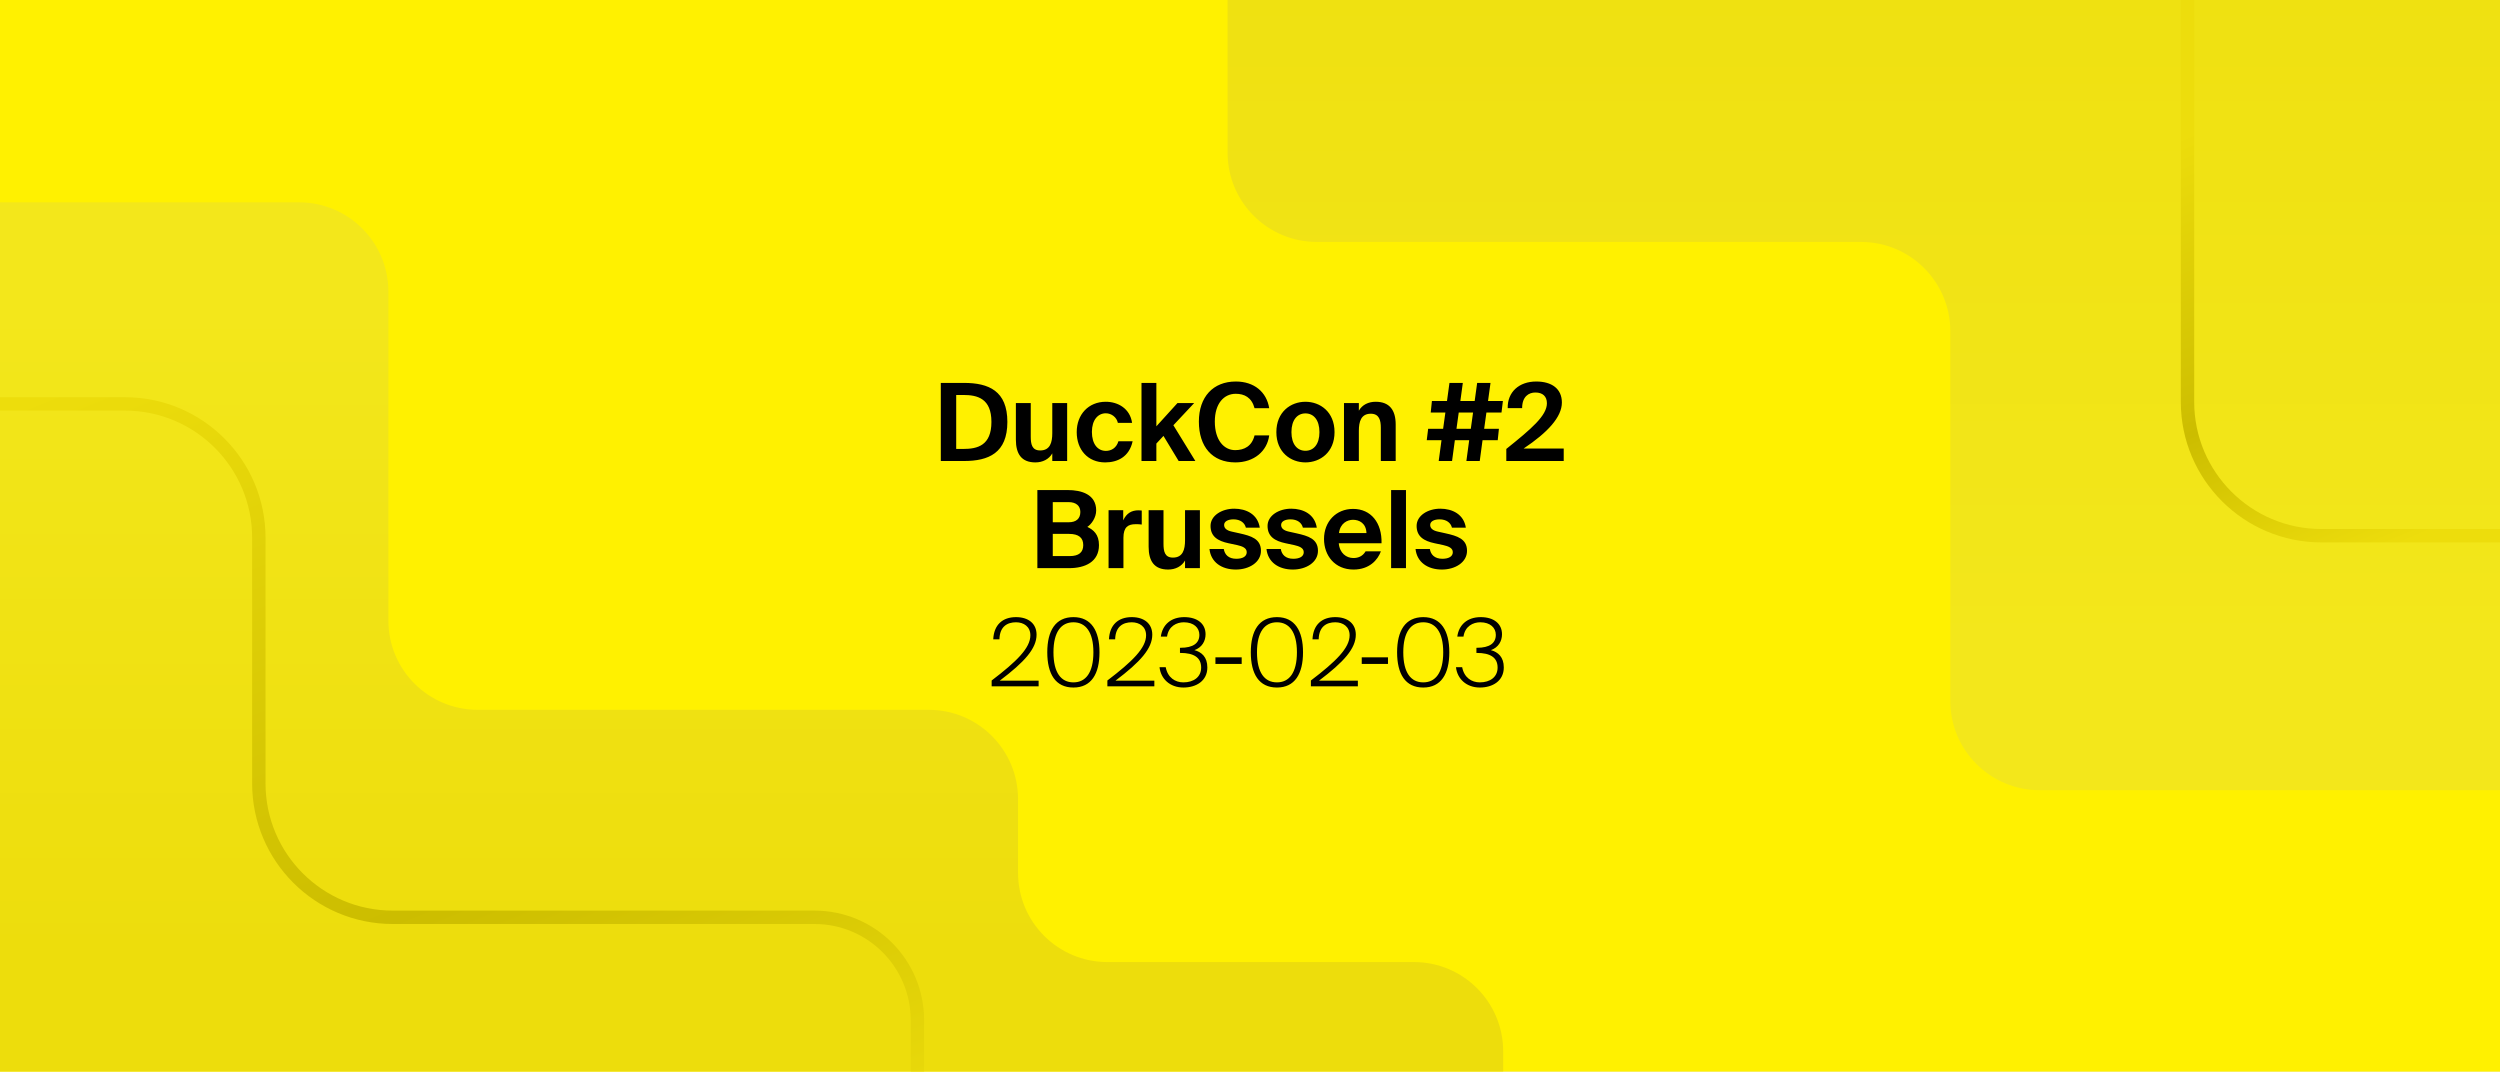
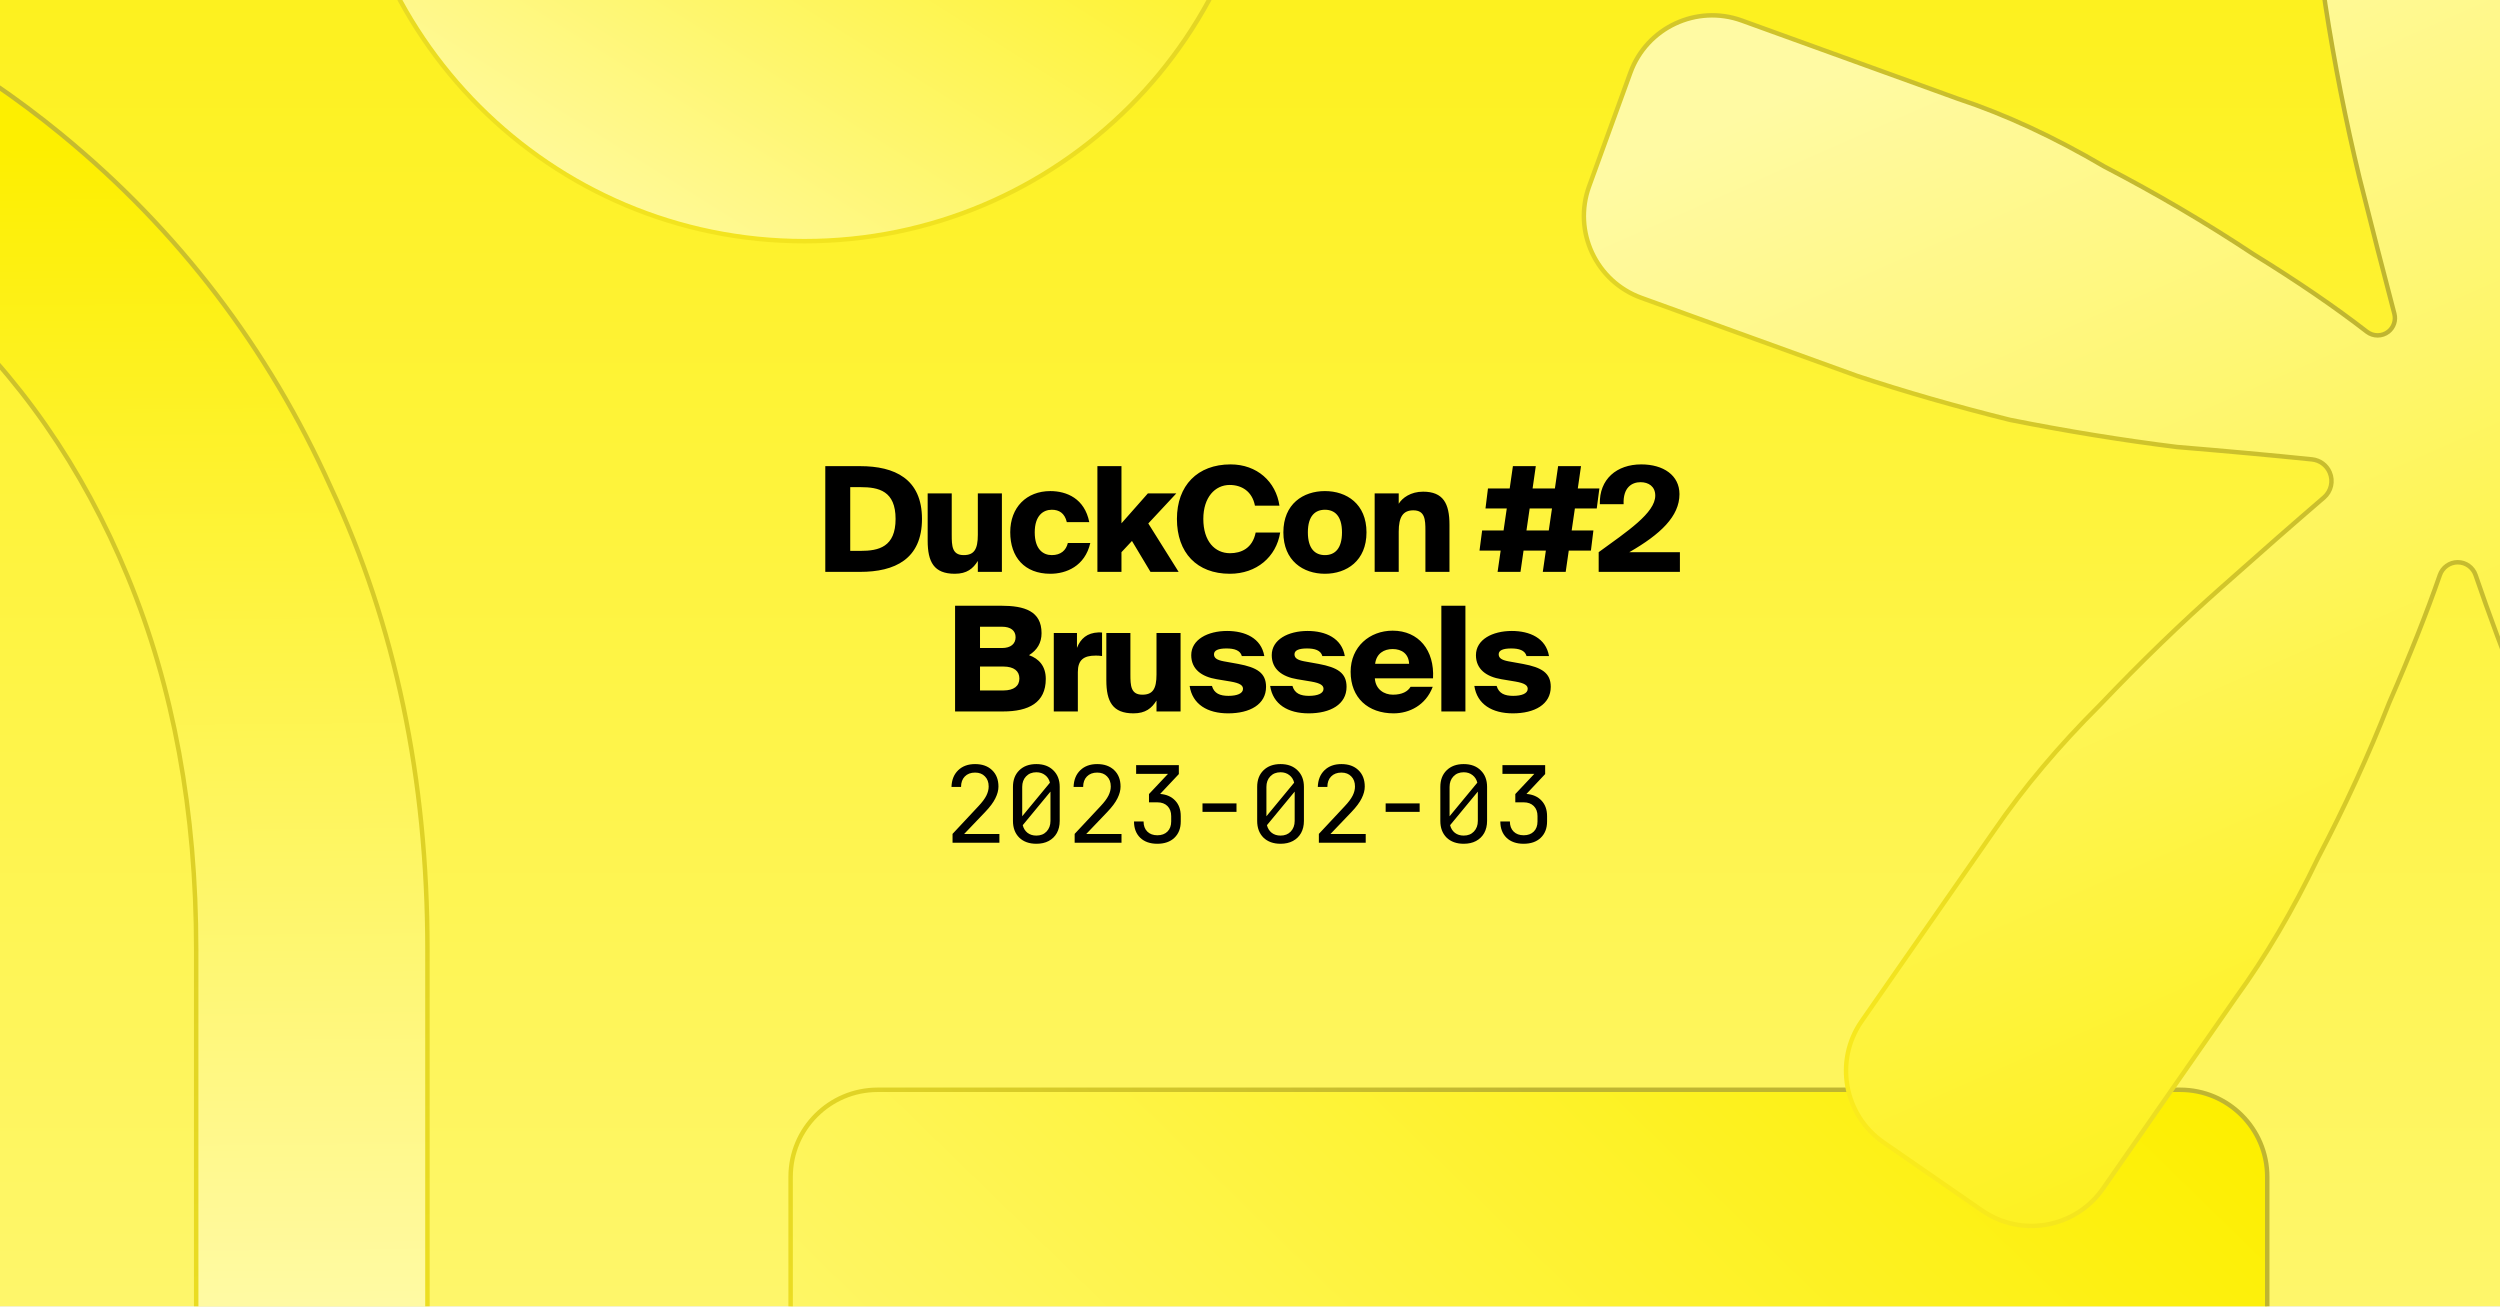
- <svg xmlns="http://www.w3.org/2000/svg" width="560" height="240" fill="none" viewBox="0 0 560 240">
-   <g clip-path="url(#clip0_4723_16588)">
-     <rect width="560" height="240" fill="#FFF100" />
-     <g clip-path="url(#clip1_4723_16588)">
-       <rect width="560" height="240" fill="#FFF100" />
-       <path fill="url(#paint0_linear_4723_16588)" d="M294.978 54.196L416.868 54.196C427.914 54.196 436.868 63.15 436.868 74.196L436.868 157C436.868 168.046 445.822 177 456.868 177L583.619 177C594.665 177 603.619 168.046 603.619 157L603.619 -13.954C603.619 -24.999 594.665 -33.954 583.619 -33.954L294.978 -33.954C283.932 -33.954 274.978 -25 274.978 -13.954L274.978 34.196C274.978 45.242 283.932 54.196 294.978 54.196Z" />
-       <path fill="url(#paint1_linear_4723_16588)" d="M-55.501 45.325L66.999 45.325C78.045 45.325 86.999 54.28 86.999 65.326L86.999 139C86.999 150.046 95.954 159 106.999 159L208.041 159C219.087 159 228.041 167.954 228.041 179L228.041 195.5C228.041 206.546 236.996 215.5 248.041 215.5L316.711 215.5C327.757 215.5 336.711 224.454 336.711 235.5L336.711 268.827C336.711 279.873 327.757 288.827 316.711 288.827L-55.501 288.827C-66.546 288.827 -75.501 279.873 -75.501 268.827L-75.501 65.326C-75.501 54.28 -66.546 45.325 -55.501 45.325Z" />
-       <path stroke="url(#paint2_linear_4723_16588)" stroke-linecap="round" stroke-linejoin="round" stroke-width="3" d="M205.5 388.986L205.5 228.531C205.5 215.798 195.178 205.476 182.445 205.476V205.476L87.978 205.476C71.409 205.476 57.978 192.045 57.978 175.476L57.978 120.476C57.978 103.908 44.546 90.476 27.978 90.476L-100.5 90.476" />
-       <path stroke="url(#paint3_linear_4723_16588)" stroke-linecap="round" stroke-linejoin="round" stroke-width="3" d="M490 -95L490 90C490 106.569 503.431 120 520 120L668 120" />
-     </g>
-     <path fill="#000" d="M222.079 94.507C222.079 89.271 218.967 88.475 215.782 88.475H214.189V100.563H215.782C218.967 100.563 222.079 99.791 222.079 94.507ZM210.739 85.773H215.927C221.476 85.773 225.65 87.558 225.65 94.507C225.65 101.456 221.476 103.266 215.927 103.266H210.739V85.773ZM235.712 103.266V101.553C234.964 102.88 233.541 103.579 231.924 103.579C228.812 103.579 227.557 101.673 227.557 98.488V90.285H230.887V97.764C230.887 99.502 231.152 100.901 233.01 100.901C235.23 100.901 235.712 99.091 235.712 97.041V90.285H239.042V103.266H235.712ZM247.699 89.995C250.425 89.995 253.127 91.515 253.586 94.724H250.401C250.136 93.47 248.977 92.577 247.699 92.577C245.961 92.577 244.586 94.049 244.586 96.751C244.586 99.478 245.889 100.998 247.723 100.998C248.881 100.998 250.063 100.394 250.522 98.85H253.707C252.934 102.397 250.256 103.579 247.554 103.579C243.669 103.579 241.184 100.732 241.184 96.799C241.184 92.842 243.814 89.995 247.699 89.995ZM255.695 85.773H259.025V95.496L263.754 90.285H267.494L262.837 95.255L267.759 103.266H264.019L260.617 97.644L259.025 99.357V103.266H255.695V85.773ZM281.022 97.523H284.303C283.845 101.07 280.901 103.579 276.727 103.579C271.515 103.579 268.548 100.032 268.548 94.435C268.548 88.909 271.733 85.459 276.824 85.459C280.925 85.459 283.724 87.799 284.303 91.443H281.022C280.37 89.006 278.73 88.21 276.799 88.21C274.169 88.21 272.119 90.381 272.119 94.435C272.119 98.609 274.169 100.829 276.679 100.829C278.754 100.829 280.443 99.912 281.022 97.523ZM292.42 92.601C290.586 92.601 289.283 94.073 289.283 96.799C289.283 99.526 290.586 100.973 292.42 100.973C294.254 100.973 295.557 99.526 295.557 96.799C295.557 94.073 294.254 92.601 292.42 92.601ZM292.42 103.579C289.139 103.579 285.905 101.335 285.905 96.799C285.905 92.239 289.139 89.995 292.42 89.995C295.701 89.995 298.935 92.239 298.935 96.799C298.935 101.335 295.701 103.579 292.42 103.579ZM304.383 90.285V91.998C305.131 90.671 306.53 89.995 308.147 89.995C311.259 89.995 312.634 91.877 312.634 95.086V103.266H309.305V95.81C309.305 94.145 308.943 92.673 307.061 92.673C304.865 92.673 304.383 94.459 304.383 96.51V103.266H301.053V90.285H304.383ZM320.748 89.826H324.126L324.681 85.773H327.673L327.118 89.826H330.327L330.882 85.773H333.874L333.319 89.826H336.649L336.335 92.408H332.957L332.451 96.051H335.756L335.491 98.609H332.089L331.461 103.266H328.469L329.097 98.609H325.888L325.26 103.266H322.269L322.896 98.609H319.59L319.904 96.051H323.258L323.764 92.408H320.483L320.748 89.826ZM326.756 92.408L326.25 96.051H329.459L329.965 92.408H326.756ZM344.119 85.459C347.618 85.459 349.862 87.1 349.862 90.164C349.862 93.421 346.677 96.872 341.296 100.467H350.272V103.266H337.412V100.563C343.033 96.051 346.508 93.108 346.508 90.333C346.508 88.789 345.567 87.92 343.926 87.92C342.454 87.92 340.958 88.813 340.958 91.419H337.725C337.653 87.824 340.259 85.459 344.119 85.459ZM232.37 127.266V109.773H239.174C242.238 109.773 245.543 110.738 245.543 114.333C245.543 115.974 244.458 117.445 243.565 118.025C244.916 118.676 246.171 119.689 246.171 122.102C246.171 125.866 243.058 127.266 239.463 127.266H232.37ZM235.82 119.593V124.563H239.632C241.659 124.563 242.648 123.719 242.648 122.102C242.648 120.461 241.635 119.593 239.487 119.593H235.82ZM235.82 112.475V116.987H239.391C241.032 116.987 241.997 116.215 241.997 114.671C241.997 113.295 241.007 112.475 239.391 112.475H235.82ZM255.751 114.357V117.494C255.269 117.421 254.858 117.421 254.376 117.421C252.735 117.421 251.649 118.025 251.649 120.461V127.266H248.32V114.285H251.601V116.553C252.349 114.936 253.507 114.309 255.027 114.309C255.245 114.309 255.534 114.333 255.751 114.357ZM265.448 127.266V125.553C264.7 126.88 263.277 127.579 261.66 127.579C258.548 127.579 257.293 125.673 257.293 122.488V114.285H260.623V121.764C260.623 123.502 260.888 124.901 262.746 124.901C264.966 124.901 265.448 123.091 265.448 121.041V114.285H268.778V127.266H265.448ZM282.188 118.193H279.075C278.81 117.108 277.845 116.336 276.301 116.336C275.07 116.336 274.202 116.794 274.202 117.59C274.202 118.29 274.708 118.821 275.939 119.086L277.676 119.472C280.258 120.051 282.453 120.703 282.453 123.381C282.453 125.987 279.775 127.579 276.831 127.579C273.647 127.579 271.234 125.939 270.92 122.971H274.129C274.322 124.225 275.191 125.166 276.928 125.166C278.376 125.166 279.268 124.636 279.268 123.695C279.268 122.73 278.279 122.368 277.145 122.102L275.215 121.692C272.778 121.185 271.161 120.172 271.161 117.807C271.161 115.491 273.671 113.947 276.47 113.947C279.172 113.947 281.729 115.202 282.188 118.193ZM294.959 118.193H291.846C291.581 117.108 290.616 116.336 289.072 116.336C287.841 116.336 286.972 116.794 286.972 117.59C286.972 118.29 287.479 118.821 288.71 119.086L290.447 119.472C293.029 120.051 295.224 120.703 295.224 123.381C295.224 125.987 292.546 127.579 289.602 127.579C286.418 127.579 284.005 125.939 283.691 122.971H286.9C287.093 124.225 287.962 125.166 289.699 125.166C291.147 125.166 292.039 124.636 292.039 123.695C292.039 122.73 291.05 122.368 289.916 122.102L287.986 121.692C285.549 121.185 283.932 120.172 283.932 117.807C283.932 115.491 286.442 113.947 289.241 113.947C291.943 113.947 294.5 115.202 294.959 118.193ZM309.464 121.692H299.885C300.078 123.912 301.574 124.998 303.167 124.998C304.204 124.998 305.218 124.636 305.893 123.502H309.319C308.62 125.432 306.738 127.579 303.191 127.579C299.017 127.579 296.58 124.467 296.58 120.727C296.58 116.866 299.258 113.995 303.094 113.995C307.1 113.995 309.585 117.108 309.464 121.692ZM303.07 116.432C301.816 116.432 300.199 117.204 299.934 119.4H306.086C306.014 117.204 304.47 116.432 303.07 116.432ZM314.939 109.773V127.266H311.609V109.773H314.939ZM328.347 118.193H325.235C324.969 117.108 324.004 116.336 322.46 116.336C321.229 116.336 320.361 116.794 320.361 117.59C320.361 118.29 320.867 118.821 322.098 119.086L323.835 119.472C326.417 120.051 328.613 120.703 328.613 123.381C328.613 125.987 325.934 127.579 322.991 127.579C319.806 127.579 317.393 125.939 317.079 122.971H320.288C320.481 124.225 321.35 125.166 323.087 125.166C324.535 125.166 325.428 124.636 325.428 123.695C325.428 122.73 324.438 122.368 323.304 122.102L321.374 121.692C318.937 121.185 317.321 120.172 317.321 117.807C317.321 115.491 319.83 113.947 322.629 113.947C325.331 113.947 327.889 115.202 328.347 118.193Z" />
-     <path fill="#000" d="M227.59 138.236C230.383 138.236 232.189 139.706 232.189 142.163C232.189 145.25 229.543 148.253 223.936 152.474H232.651V153.734H222.13V152.432C227.737 148.169 230.803 145.145 230.803 142.31C230.803 140.357 229.312 139.391 227.59 139.391C225.679 139.391 223.936 140.294 223.873 143.213H222.487C222.634 139.958 224.566 138.236 227.59 138.236ZM240.449 154.007C236.417 154.007 234.59 150.962 234.59 146.111C234.59 141.302 236.417 138.236 240.449 138.236C244.439 138.236 246.287 141.302 246.287 146.111C246.287 150.962 244.439 154.007 240.449 154.007ZM240.449 152.852C243.179 152.852 244.922 150.71 244.922 146.111C244.922 141.554 243.179 139.391 240.449 139.391C237.698 139.391 235.976 141.554 235.976 146.111C235.976 150.71 237.698 152.852 240.449 152.852ZM253.512 138.236C256.305 138.236 258.111 139.706 258.111 142.163C258.111 145.25 255.465 148.253 249.858 152.474H258.573V153.734H248.052V152.432C253.659 148.169 256.725 145.145 256.725 142.31C256.725 140.357 255.234 139.391 253.512 139.391C251.601 139.391 249.858 140.294 249.795 143.213H248.409C248.556 139.958 250.488 138.236 253.512 138.236ZM265.069 152.852C267.379 152.852 269.059 151.655 269.059 149.534C269.059 147.203 267.295 146.258 264.439 146.258H264.313V145.103H264.439C267.295 145.103 268.66 144.053 268.66 142.205C268.66 140.63 267.421 139.391 265.174 139.391C263.578 139.391 261.751 140.252 261.415 142.604H260.029C260.365 140 262.234 138.236 265.279 138.236C268.198 138.236 270.046 139.706 270.046 142.079C270.046 143.591 269.248 145.04 267.547 145.628C269.164 146.069 270.445 147.161 270.445 149.513C270.445 152.537 267.925 154.007 265.09 154.007C262.045 154.007 260.008 152.033 259.735 149.45H261.121C261.562 151.802 263.263 152.852 265.069 152.852ZM278.137 148.715H272.257V147.245H278.137V148.715ZM286.038 154.007C282.006 154.007 280.179 150.962 280.179 146.111C280.179 141.302 282.006 138.236 286.038 138.236C290.028 138.236 291.876 141.302 291.876 146.111C291.876 150.962 290.028 154.007 286.038 154.007ZM286.038 152.852C288.768 152.852 290.511 150.71 290.511 146.111C290.511 141.554 288.768 139.391 286.038 139.391C283.287 139.391 281.565 141.554 281.565 146.111C281.565 150.71 283.287 152.852 286.038 152.852ZM299.101 138.236C301.894 138.236 303.7 139.706 303.7 142.163C303.7 145.25 301.054 148.253 295.447 152.474H304.162V153.734H293.641V152.432C299.248 148.169 302.314 145.145 302.314 142.31C302.314 140.357 300.823 139.391 299.101 139.391C297.19 139.391 295.447 140.294 295.384 143.213H293.998C294.145 139.958 296.077 138.236 299.101 138.236ZM310.909 148.715H305.029V147.245H310.909V148.715ZM318.809 154.007C314.777 154.007 312.95 150.962 312.95 146.111C312.95 141.302 314.777 138.236 318.809 138.236C322.799 138.236 324.647 141.302 324.647 146.111C324.647 150.962 322.799 154.007 318.809 154.007ZM318.809 152.852C321.539 152.852 323.282 150.71 323.282 146.111C323.282 141.554 321.539 139.391 318.809 139.391C316.058 139.391 314.336 141.554 314.336 146.111C314.336 150.71 316.058 152.852 318.809 152.852ZM331.473 152.852C333.783 152.852 335.463 151.655 335.463 149.534C335.463 147.203 333.699 146.258 330.843 146.258H330.717V145.103H330.843C333.699 145.103 335.064 144.053 335.064 142.205C335.064 140.63 333.825 139.391 331.578 139.391C329.982 139.391 328.155 140.252 327.819 142.604H326.433C326.769 140 328.638 138.236 331.683 138.236C334.602 138.236 336.45 139.706 336.45 142.079C336.45 143.591 335.652 145.04 333.951 145.628C335.568 146.069 336.849 147.161 336.849 149.513C336.849 152.537 334.329 154.007 331.494 154.007C328.449 154.007 326.412 152.033 326.139 149.45H327.525C327.966 151.802 329.667 152.852 331.473 152.852Z" />
+ <svg xmlns="http://www.w3.org/2000/svg" width="1200" height="627" fill="none" viewBox="0 0 1200 627">
+   <g clip-path="url(#clip0_17808_75751)">
+     <path fill="url(#paint0_linear_17808_75751)" d="M0 0h1200v627H0z" />
+     <circle cx="386.142" cy="-104.956" r="220.714" fill="url(#paint1_linear_17808_75751)" stroke="url(#paint2_linear_17808_75751)" stroke-width="2.143" />
+     <rect width="708.773" height="495.034" x="379.499" y="523.099" fill="url(#paint3_linear_17808_75751)" stroke="url(#paint4_linear_17808_75751)" stroke-width="2.143" rx="41.786" />
+     <path fill="url(#paint5_linear_17808_75751)" stroke="url(#paint6_linear_17808_75751)" stroke-width="2.143" d="M-169.83 20.462c0-27.177 25.536-47.082 51.041-38.164C-62.913 1.835-13.466 29.261 29.561 64.569 85.584 110.542 128.645 166.96 158.75 233.835l.004.008.003.007c30.935 66.027 46.413 140.014 46.413 221.98v226.206c0 124.632-33.048 229.956-99.093 316.035-55.998 72.989-130.932 125.549-224.841 157.699-25.557 8.75-51.066-11.16-51.066-38.32v-23.05c0-19.44 13.531-36.1 32.09-42.27 40.867-13.59 76.986-34.05 108.342-61.396l1.855-1.67c38.621-35.026 68.27-78.599 88.951-130.696l-.001-.001c21.846-52.923 32.762-111.704 32.762-176.331V455.83c-0-66.304-10.915-125.93-32.767-178.859-21.847-52.918-52.528-97.04-92.049-132.344-31.279-28.605-67.038-49.842-107.268-63.706-18.447-6.357-31.916-22.976-31.916-42.359z" />
+     <path fill="url(#paint7_linear_17808_75751)" stroke="url(#paint8_linear_17808_75751)" stroke-width="2.143" d="M1151.42-232.476h58.21c23.08.001 41.79 18.709 41.79 41.787v111.748c0 24.891-2.18 51.959-6.53 81.208-4.36 28.177-9.8 55.81-16.34 82.901-6.04 24.063-12.09 45.803-18.13 65.221-1.01 3.254.07 6.803 2.74 8.929 2.92 2.331 7.05 2.39 10.05.177q24.45-17.994 54.39-37.362l.01-.007c22.87-15.172 46.29-29.26 70.25-42.265v-.004l.01-.004c25.03-14.077 48.95-24.896 71.78-32.466l.02-.008 105.4-37.71c21.65-7.747 45.5 3.461 53.35 25.077l19.8 54.512c7.91 21.765-3.4 45.808-25.2 53.609l-105.01 37.571c-21.76 7.579-46.25 14.619-73.47 21.121-26.13 5.416-52.26 9.749-78.39 13-23.74 1.968-45.23 3.935-64.48 5.904-4 .409-7.51 2.837-9.31 6.428-2.51 4.989-1.17 11.032 3.14 14.559 14.49 11.866 30.2 25.758 47.14 41.678l.02.021.03.02c20.67 17.326 40.26 36.278 58.77 56.855l.02.022.02.021c19.58 19.488 35.89 38.963 48.93 58.424l.01.012v.012l64.88 91.556c13.46 18.987 8.81 45.306-10.34 58.535l-47.23 32.641c-18.83 13.01-44.62 8.455-57.85-10.218l-65.45-92.359c-13.05-19.483-26.11-41.679-39.17-66.592q-17.985-37.403-34.32-74.805-13.365-33.984-22.68-61.242c-1.25-3.666-4.69-6.147-8.57-6.147s-7.32 2.482-8.58 6.138c-6.3 18.164-14.39 38.573-24.29 61.229l-.01.019-.01.018c-9.8 24.916-21.23 49.836-34.3 74.757v.016l-.01.017c-11.97 24.904-25.02 47.089-39.16 66.56v.008l-.01.009-63.91 91.87c-13.155 18.902-39.117 23.603-58.06 10.513l-47.239-32.643c-19.028-13.149-23.755-39.254-10.546-58.241l63.762-91.647.003-.005c14.133-20.554 30.99-40.575 50.57-60.063l.02-.02c19.61-20.594 39.21-39.559 58.81-56.897l.01-.002c18.38-16.367 34.62-30.597 48.7-42.689 3.48-2.982 4.62-7.873 2.8-12.08-1.49-3.469-4.74-5.864-8.5-6.249-19.35-1.981-40.96-3.963-64.85-5.943-26.13-3.251-52.803-7.584-80.024-13-26.137-6.503-50.638-13.546-73.501-21.129L787.84 142.963c-21.719-7.859-32.942-31.849-25.056-53.559l19.8-54.513c7.873-21.672 31.811-32.872 53.493-25.026L939.749 47.379l.013.005.014.004c22.815 7.568 46.188 18.384 70.124 32.456l.02.014.02.014c25.05 13.002 49 27.087 71.87 42.255l.01.01.02.01c20.8 12.814 38.89 25.172 54.26 37.076 3.05 2.353 7.31 2.364 10.34-.041 2.57-2.048 3.69-5.419 2.85-8.597-5.13-19.473-10.72-41.279-16.79-65.416-6.53-27.091-11.98-54.725-16.33-82.901-4.36-29.248-6.53-56.317-6.53-81.208V-190.689c0-23.078 18.71-41.787 41.78-41.787Z" />
+     <path fill="#000" d="M429.88 249.09c0-13.44-8.05-15.26-16.8-15.26h-4.97v30.59h4.97c8.75 0 16.8-1.89 16.8-15.33m-33.74-25.34h16.73c16.59 0 29.68 6.09 29.68 25.34 0 19.32-13.09 25.41-29.68 25.41h-16.73zm73.22 50.75v-5.25c-2.31 3.71-5.25 6.16-11.06 6.16-10.01 0-13.02-5.67-13.02-15.89v-22.68h11.55v19.81c0 5.39.14 9.8 5.74 9.8 4.97 0 6.79-2.73 6.79-9.73v-19.88h11.55v37.66zm34.803-38.78c7.84 0 16.45 3.57 18.69 14.91h-10.78c-1.05-4.41-3.78-5.95-7.21-5.95-4.13 0-8.19 2.8-8.19 10.85 0 8.19 4.06 10.92 8.19 10.92 4.27 0 6.86-2.24 7.7-5.81h10.78c-2.59 11.2-11.62 14.77-19.18 14.77-12.39 0-19.25-7.98-19.25-19.95s7.84-19.74 19.25-19.74m22.59-11.97h11.55v27.44l12.67-14.35h13.65l-13.44 14.42 14.56 23.24h-13.51l-8.89-14.84-5.04 5.39v9.45h-11.55zm75.971 31.85h11.76c-1.89 11.76-11.34 19.81-24.15 19.81-15.82 0-25.41-10.08-25.41-26.32 0-16.03 9.87-26.18 25.76-26.18 12.67 0 21.77 8.26 23.45 19.81h-11.76c-1.33-6.93-6.44-9.94-12.11-9.94-7.07 0-12.67 5.95-12.67 16.31 0 10.71 5.53 16.45 12.81 16.45 5.25 0 10.78-2.24 12.32-9.94m33.242-10.92c-4.55 0-8.19 2.8-8.19 10.85 0 7.91 3.5 10.92 8.19 10.92s8.19-3.01 8.19-10.92c0-8.05-3.64-10.85-8.19-10.85m0-8.96c10.43 0 19.95 6.16 19.95 19.81s-9.52 19.88-19.95 19.88-19.95-6.23-19.95-19.88 9.52-19.81 19.95-19.81m35.421 1.12v4.97c1.68-2.8 5.74-5.81 11.69-5.81 9.66 0 12.67 5.67 12.67 15.89v22.61h-11.55v-19.74c0-5.39-.21-9.8-5.81-9.8-4.97 0-7 3.22-7 10.22v19.32h-11.55v-37.66zm42.836-2.38h10.43l1.54-10.71h10.99l-1.54 10.71h10.71l1.54-10.71h10.99l-1.54 10.71h10.36l-1.26 9.59h-10.5l-1.54 10.57h10.43l-1.19 9.66h-10.64l-1.47 10.22h-10.99l1.47-10.22h-10.71l-1.47 10.22h-10.99l1.47-10.22h-10.15l1.26-9.66h10.29l1.54-10.57h-10.22zm20.02 9.59-1.54 10.57h10.71l1.54-10.57zm53.562-21.14c10.64 0 18.34 5.25 18.34 14.28 0 10.64-9.1 19.25-24.08 27.86h24.29v9.45h-38.99v-9.45c13.65-9.94 27.16-18.83 27.16-27.16 0-4.41-3.22-6.44-7.07-6.44-4.06 0-8.47 2.45-8.12 10.57h-11.41c-.35-12.04 8.12-19.11 19.88-19.11M458.435 341.5v-50.75h22.12c11.13 0 19.39 2.52 19.39 13.16 0 4.69-2.1 8.12-6.02 10.57 4.76 1.68 8.05 5.25 8.05 11.41 0 11.41-8.19 15.61-20.51 15.61zm11.97-21.56v11.48h11.2c5.11 0 7.7-2.17 7.7-5.74s-2.59-5.74-7.7-5.74zm0-19.11v10.22h10.57c4.2 0 6.51-2.03 6.51-5.18s-2.31-5.04-6.51-5.04zm58.581 2.8v11.27c-1.33-.21-2.1-.21-3.15-.21-5.6 0-8.47 2.03-8.47 7.91v18.9h-11.55v-37.66h11.13v7.14c1.75-4.48 4.9-7.21 10.29-7.42h.84c.35 0 .63 0 .91.07m26.135 37.87v-5.25c-2.31 3.71-5.25 6.16-11.06 6.16-10.01 0-13.02-5.67-13.02-15.89v-22.68h11.55v19.81c0 5.39.14 9.8 5.74 9.8 4.97 0 6.79-2.73 6.79-9.73v-19.88h11.55v37.66zm51.743-26.6h-10.78c-.77-2.8-3.71-3.64-7.35-3.64-3.99 0-6.02.91-6.02 2.8 0 1.75 1.33 2.73 4.62 3.36l7 1.26c9.03 1.68 13.37 4.34 13.37 10.99 0 8.47-7.77 12.74-18.2 12.74-9.94 0-17.15-4.34-18.48-13.16h10.71c1.05 3.64 3.92 4.76 7.91 4.76 4.13 0 7-1.12 7-3.36 0-1.68-1.47-2.73-5.88-3.5l-6.72-1.12c-7.28-1.19-12.25-4.83-12.25-11.55 0-7.49 7.91-11.62 17.22-11.62 8.61 0 16.38 3.43 17.85 12.04m38.643 0h-10.78c-.77-2.8-3.71-3.64-7.35-3.64-3.99 0-6.02.91-6.02 2.8 0 1.75 1.33 2.73 4.62 3.36l7 1.26c9.03 1.68 13.37 4.34 13.37 10.99 0 8.47-7.77 12.74-18.2 12.74-9.94 0-17.15-4.34-18.48-13.16h10.71c1.05 3.64 3.92 4.76 7.91 4.76 4.13 0 7-1.12 7-3.36 0-1.68-1.47-2.73-5.88-3.5l-6.72-1.12c-7.28-1.19-12.25-4.83-12.25-11.55 0-7.49 7.91-11.62 17.22-11.62 8.61 0 16.38 3.43 17.85 12.04m31.564 14.77h10.64c-3.36 8.89-11.27 12.74-18.76 12.74-12.25 0-20.65-7.42-20.65-19.95 0-12.04 9.17-19.74 20.16-19.74 12.53 0 20.16 9.45 19.39 22.89h-27.93c.35 5.32 4.48 7.84 8.68 7.84 4.41 0 7.14-1.54 8.47-3.78m-8.61-18.13c-4.13 0-7.77 2.1-8.4 7.07h16.31c-.21-4.76-3.5-7.07-7.91-7.07m34.938-20.79v50.75h-11.55v-50.75zm40.124 24.15h-10.78c-.77-2.8-3.71-3.64-7.35-3.64-3.99 0-6.02.91-6.02 2.8 0 1.75 1.33 2.73 4.62 3.36l7 1.26c9.03 1.68 13.37 4.34 13.37 10.99 0 8.47-7.77 12.74-18.2 12.74-9.94 0-17.15-4.34-18.48-13.16h10.71c1.05 3.64 3.92 4.76 7.91 4.76 4.13 0 7-1.12 7-3.36 0-1.68-1.47-2.73-5.88-3.5l-6.72-1.12c-7.28-1.19-12.25-4.83-12.25-11.55 0-7.49 7.91-11.62 17.22-11.62 8.61 0 16.38 3.43 17.85 12.04m-286.3 89.6v-4.233l12.393-13.26q2.703-2.856 3.825-5.1t1.122-4.386q0-3.06-1.785-4.845-1.734-1.836-4.743-1.836-3.111 0-4.947 1.887-1.785 1.836-1.785 4.998h-4.59q.153-5.049 3.213-8.007t8.109-2.958q5.151 0 8.16 2.907 3.06 2.907 3.06 7.905 0 2.652-1.479 5.61-1.428 2.958-4.947 6.63l-10.047 10.506h16.932v4.182zm40.219.51q-5.151 0-8.211-2.958-3.009-3.009-3.009-8.007v-16.32q0-4.998 3.009-7.956 3.06-3.009 8.211-3.009t8.16 3.009q3.06 2.958 3.06 7.956v16.32q0 3.315-1.377 5.814-1.377 2.448-3.927 3.825-2.499 1.326-5.916 1.326m-6.783-27.285v14.076l13.311-16.116q-.561-2.295-2.295-3.621-1.734-1.377-4.233-1.377-3.06 0-4.947 1.989-1.836 1.938-1.836 5.049m6.783 23.358q3.06 0 4.896-1.938 1.887-1.989 1.887-5.1v-14.076l-13.311 16.116q.561 2.295 2.295 3.672 1.734 1.326 4.233 1.326m18.391 3.417v-4.233l12.393-13.26q2.703-2.856 3.825-5.1t1.122-4.386q0-3.06-1.785-4.845-1.734-1.836-4.743-1.836-3.111 0-4.947 1.887-1.785 1.836-1.785 4.998h-4.59q.153-5.049 3.213-8.007t8.109-2.958q5.151 0 8.16 2.907 3.06 2.907 3.06 7.905 0 2.652-1.479 5.61-1.428 2.958-4.947 6.63l-10.047 10.506h16.932v4.182zm39.658.51q-5.151 0-8.16-2.856-3.009-2.907-3.009-7.854h4.59q0 3.06 1.785 4.845t4.845 1.785 4.845-1.785 1.785-4.845v-2.55q0-3.06-1.785-4.845t-4.845-1.785h-4.029v-3.978l9.129-9.69h-15.3v-4.182h20.502v4.284l-8.976 9.537q4.59.357 7.242 3.213 2.652 2.805 2.652 7.446v2.55q0 4.947-3.06 7.854-3.009 2.856-8.211 2.856m21.706-15.3v-4.08h16.32v4.08zm37.465 15.3q-5.151 0-8.211-2.958-3.009-3.009-3.009-8.007v-16.32q0-4.998 3.009-7.956 3.06-3.009 8.211-3.009t8.16 3.009q3.06 2.958 3.06 7.956v16.32q0 3.315-1.377 5.814-1.377 2.448-3.927 3.825-2.499 1.326-5.916 1.326m-6.783-27.285v14.076l13.311-16.116q-.561-2.295-2.295-3.621-1.734-1.377-4.233-1.377-3.06 0-4.947 1.989-1.836 1.938-1.836 5.049m6.783 23.358q3.06 0 4.896-1.938 1.887-1.989 1.887-5.1v-14.076l-13.311 16.116q.561 2.295 2.295 3.672 1.734 1.326 4.233 1.326m18.392 3.417v-4.233l12.393-13.26q2.703-2.856 3.825-5.1t1.122-4.386q0-3.06-1.785-4.845-1.734-1.836-4.743-1.836-3.111 0-4.947 1.887-1.785 1.836-1.785 4.998h-4.59q.153-5.049 3.213-8.007t8.109-2.958q5.151 0 8.16 2.907 3.06 2.907 3.06 7.905 0 2.652-1.479 5.61-1.428 2.958-4.947 6.63l-10.047 10.506h16.932v4.182zm32.059-14.79v-4.08h16.32v4.08zm37.465 15.3q-5.151 0-8.211-2.958-3.009-3.009-3.009-8.007v-16.32q0-4.998 3.009-7.956 3.06-3.009 8.211-3.009t8.16 3.009q3.06 2.958 3.06 7.956v16.32q0 3.315-1.377 5.814-1.377 2.448-3.927 3.825-2.499 1.326-5.916 1.326m-6.783-27.285v14.076l13.311-16.116q-.561-2.295-2.295-3.621-1.734-1.377-4.233-1.377-3.06 0-4.947 1.989-1.836 1.938-1.836 5.049m6.783 23.358q3.06 0 4.896-1.938 1.887-1.989 1.887-5.1v-14.076l-13.311 16.116q.561 2.295 2.295 3.672 1.734 1.326 4.233 1.326m28.744 3.927q-5.151 0-8.16-2.856-3.009-2.907-3.009-7.854h4.59q0 3.06 1.785 4.845t4.845 1.785 4.845-1.785 1.785-4.845v-2.55q0-3.06-1.785-4.845t-4.845-1.785h-4.029v-3.978l9.129-9.69h-15.3v-4.182h20.502v4.284l-8.976 9.537q4.59.357 7.242 3.213 2.652 2.805 2.652 7.446v2.55q0 4.947-3.06 7.854-3.009 2.856-8.211 2.856" />
  </g>
  <defs>
-     <linearGradient id="paint0_linear_4723_16588" x1="363.767" x2="363.767" y1="-79.381" y2="147.13" gradientUnits="userSpaceOnUse">
-       <stop stop-color="#EDDD0C" />
-       <stop offset="1" stop-color="#F3E71B" />
+     <linearGradient id="paint0_linear_17808_75751" x1="588.214" x2="587.899" y1="-254.019" y2="1179.55" gradientUnits="userSpaceOnUse">
+       <stop stop-color="#fdef00" />
+       <stop offset=".939" stop-color="#fffaa3" />
    </linearGradient>
-     <linearGradient id="paint1_linear_4723_16588" x1="298.167" x2="298.167" y1="213.947" y2="68.92" gradientUnits="userSpaceOnUse">
-       <stop stop-color="#EDDD0C" />
-       <stop offset="1" stop-color="#F3E71B" />
+     <linearGradient id="paint1_linear_17808_75751" x1="523.566" x2="307.311" y1="-176.742" y2="168.254" gradientUnits="userSpaceOnUse">
+       <stop stop-color="#fdef00" />
+       <stop offset=".939" stop-color="#fffaa3" />
    </linearGradient>
-     <linearGradient id="paint2_linear_4723_16588" x1="244.999" x2="158.601" y1="240" y2="27.543" gradientUnits="userSpaceOnUse">
-       <stop stop-color="#EDDD0C" />
-       <stop offset=".395" stop-color="#CCBD00" />
-       <stop offset="1" stop-color="#EDDD0C" />
+     <linearGradient id="paint2_linear_17808_75751" x1="386.142" x2="319.468" y1="-326.742" y2="213.627" gradientUnits="userSpaceOnUse">
+       <stop stop-color="#bfb531" />
+       <stop offset="1" stop-color="#ffef1b" />
    </linearGradient>
-     <linearGradient id="paint3_linear_4723_16588" x1="567" x2="526.651" y1="109.5" y2="14.484" gradientUnits="userSpaceOnUse">
-       <stop stop-color="#EDDD0C" />
-       <stop offset=".395" stop-color="#CCBD00" />
-       <stop offset="1" stop-color="#EDDD0C" />
+     <linearGradient id="paint3_linear_17808_75751" x1="1325.39" x2="667.28" y1="781.097" y2="1457.77" gradientUnits="userSpaceOnUse">
+       <stop stop-color="#fdef00" />
+       <stop offset=".939" stop-color="#fffaa3" />
    </linearGradient>
-     <clipPath id="clip0_4723_16588">
-       <rect width="560" height="240" fill="#fff" />
-     </clipPath>
-     <clipPath id="clip1_4723_16588">
-       <rect width="560" height="240" fill="#fff" />
+     <linearGradient id="paint4_linear_17808_75751" x1="733.886" x2="333.222" y1="522.027" y2="826.432" gradientUnits="userSpaceOnUse">
+       <stop stop-color="#bfb531" />
+       <stop offset="1" stop-color="#ffef1b" />
+     </linearGradient>
+     <linearGradient id="paint5_linear_17808_75751" x1="206.558" x2="201.499" y1="660.862" y2="69.049" gradientUnits="userSpaceOnUse">
+       <stop offset=".061" stop-color="#fffaa3" />
+       <stop offset="1" stop-color="#fdef00" />
+     </linearGradient>
+     <linearGradient id="paint6_linear_17808_75751" x1="17.67" x2="268.998" y1="-34.281" y2="903.689" gradientUnits="userSpaceOnUse">
+       <stop stop-color="#bfb531" />
+       <stop offset="1" stop-color="#ffef1b" />
+     </linearGradient>
+     <linearGradient id="paint7_linear_17808_75751" x1="1096.63" x2="801.807" y1="691.66" y2="21.871" gradientUnits="userSpaceOnUse">
+       <stop stop-color="#fdef00" />
+       <stop offset=".939" stop-color="#fffaa3" />
+     </linearGradient>
+     <linearGradient id="paint8_linear_17808_75751" x1="1142.55" x2="789.126" y1="154.66" y2="482.16" gradientUnits="userSpaceOnUse">
+       <stop stop-color="#bfb531" />
+       <stop offset="1" stop-color="#ffef1b" />
+     </linearGradient>
+     <clipPath id="clip0_17808_75751">
+       <path fill="#fff" d="M0 0h1200v627H0z" />
    </clipPath>
  </defs>
</svg>
